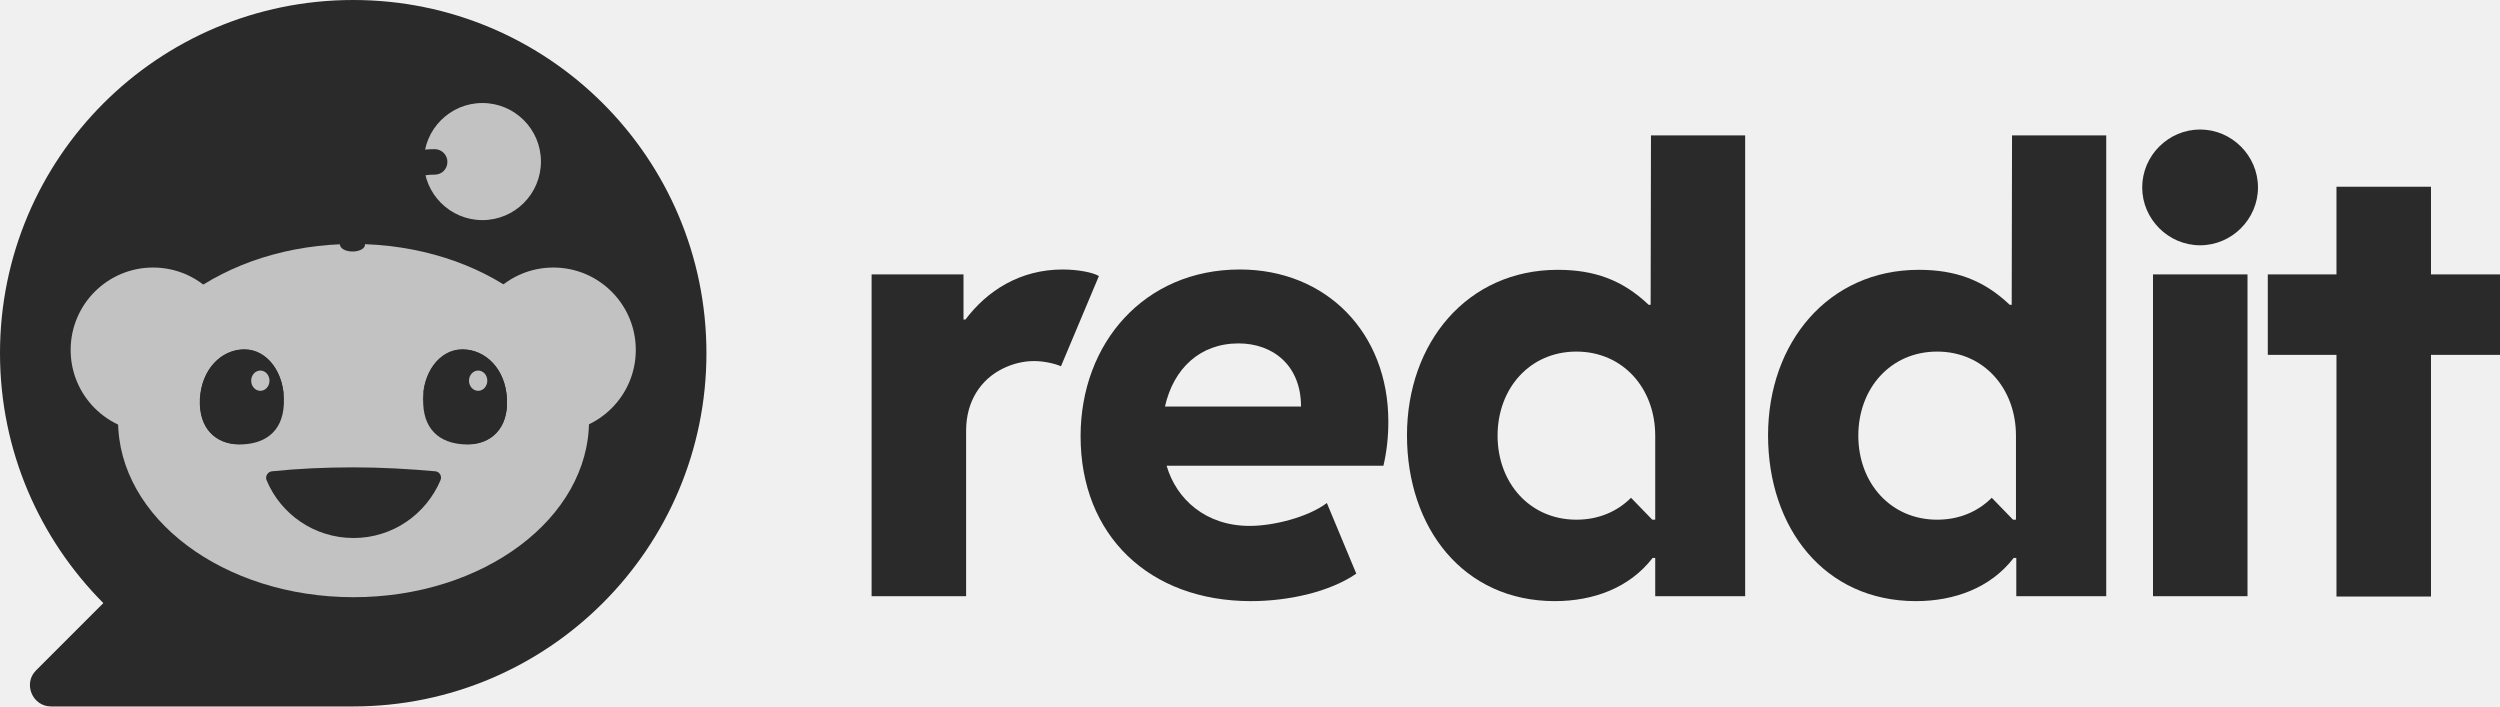
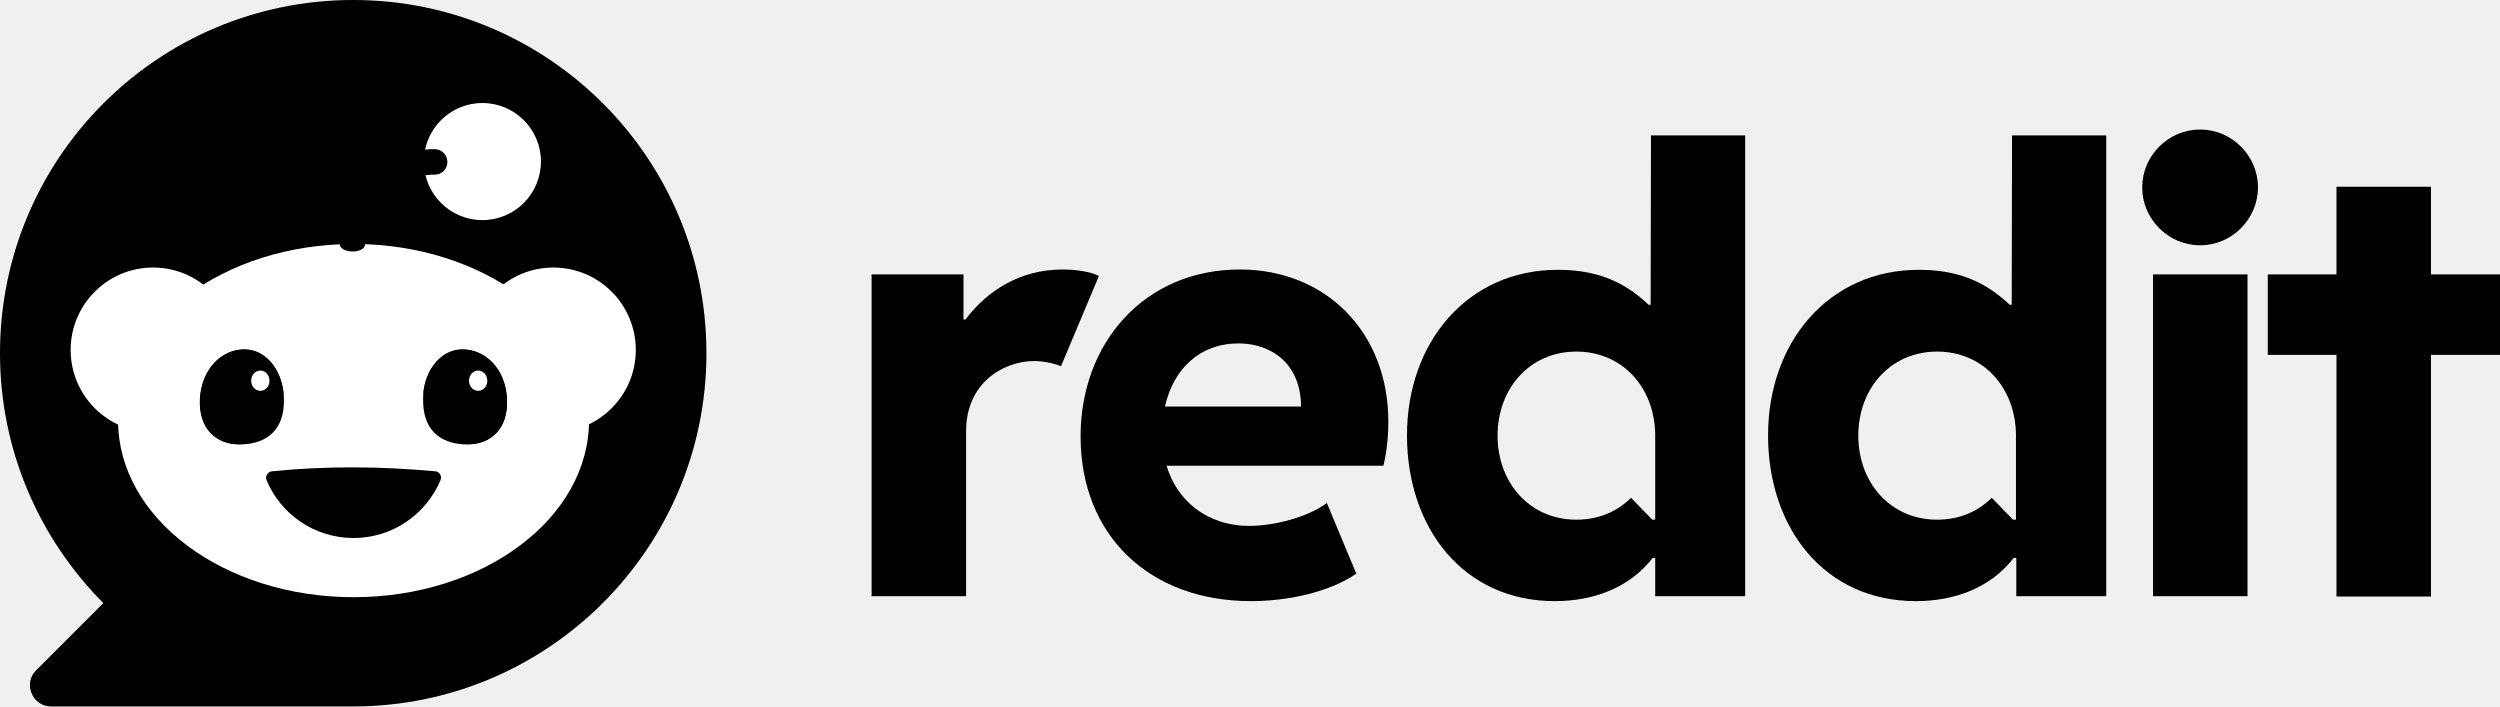
<svg xmlns="http://www.w3.org/2000/svg" version="1.1" id="Layer_1" x="0px" y="0px" viewBox="0 0 764.4 216" style="enable-background:new 0 0 764.4 216;" xml:space="preserve">
  <style type="text/css">
-   .st0{fill:#2a2a2a;}
-   .st1,.st2,.st3,.st8{fill:#c2c2c2;}
-   .st4,.st5{fill:#2a2a2a;}
-   .st6{fill:#c2c2c2;}
-   .st7{fill:#2a2a2a;}
-   .st9{fill:#2a2a2a;}
-   .st10{fill:#2a2a2a;}
+   .st0{fill:#000000;}
+   .st1,.st2,.st3,.st8{fill:#ffffff;}
+   .st4,.st5{fill:#000000;}
+   .st6{fill:#ffffff;}
+   .st7{fill:#000000;}
+   .st9{fill:#000000;}
+   .st10{fill:#000000;}
 </style>
  <g>
    <g>
      <path class="st0" d="M108,0L108,0C48.3,0,0,48.3,0,108l0,0c0,29.8,12.1,56.8,31.6,76.4l-20.6,20.6C7,209,9.9,216,15.6,216H108l0,0    c59.6,0,108-48.4,108-108l0,0C216,48.3,167.6,0,108,0z">
   </path>
      <radialGradient id="SVGID_1_" cx="275.75" cy="-346.366" r="50.98" gradientTransform="matrix(1 0 0 -0.87 -106 -209.493)" gradientUnits="userSpaceOnUse">
        <stop offset="0" style="stop-color:#FEFFFF">
    </stop>
        <stop offset="0.4" style="stop-color:#FEFFFF">
    </stop>
        <stop offset="0.51" style="stop-color:#F9FCFC">
    </stop>
        <stop offset="0.62" style="stop-color:#EDF3F5">
    </stop>
        <stop offset="0.7" style="stop-color:#DEE9EC">
    </stop>
        <stop offset="0.72" style="stop-color:#D8E4E8">
    </stop>
        <stop offset="0.76" style="stop-color:#CCD8DF">
    </stop>
        <stop offset="0.8" style="stop-color:#C8D5DD">
    </stop>
        <stop offset="0.83" style="stop-color:#CCD6DE">
    </stop>
        <stop offset="0.85" style="stop-color:#D8DBE2">
    </stop>
        <stop offset="0.88" style="stop-color:#EDE3E9">
    </stop>
        <stop offset="0.9" style="stop-color:#FFEBEF">
    </stop>
      </radialGradient>
      <circle class="st1" cx="169.2" cy="107" r="25.2">
   </circle>
      <radialGradient id="SVGID_2_" cx="153.31" cy="-287.263" r="50.98" gradientTransform="matrix(1 0 0 -1 -106 -195.0727)" gradientUnits="userSpaceOnUse">
        <stop offset="0" style="stop-color:#FEFFFF">
    </stop>
        <stop offset="0.4" style="stop-color:#FEFFFF">
    </stop>
        <stop offset="0.51" style="stop-color:#F9FCFC">
    </stop>
        <stop offset="0.62" style="stop-color:#EDF3F5">
    </stop>
        <stop offset="0.7" style="stop-color:#DEE9EC">
    </stop>
        <stop offset="0.72" style="stop-color:#D8E4E8">
    </stop>
        <stop offset="0.76" style="stop-color:#CCD8DF">
    </stop>
        <stop offset="0.8" style="stop-color:#C8D5DD">
    </stop>
        <stop offset="0.83" style="stop-color:#CCD6DE">
    </stop>
        <stop offset="0.85" style="stop-color:#D8DBE2">
    </stop>
        <stop offset="0.88" style="stop-color:#EDE3E9">
    </stop>
        <stop offset="0.9" style="stop-color:#FFEBEF">
    </stop>
      </radialGradient>
      <circle class="st2" cx="46.8" cy="107" r="25.2">
   </circle>
      <radialGradient id="SVGID_3_" cx="215.61" cy="-450.178" r="153.78" gradientTransform="matrix(1 0 0 -0.7 -106 -229.6518)" gradientUnits="userSpaceOnUse">
        <stop offset="0" style="stop-color:#FEFFFF">
    </stop>
        <stop offset="0.4" style="stop-color:#FEFFFF">
    </stop>
        <stop offset="0.51" style="stop-color:#F9FCFC">
    </stop>
        <stop offset="0.62" style="stop-color:#EDF3F5">
    </stop>
        <stop offset="0.7" style="stop-color:#DEE9EC">
    </stop>
        <stop offset="0.72" style="stop-color:#D8E4E8">
    </stop>
        <stop offset="0.76" style="stop-color:#CCD8DF">
    </stop>
        <stop offset="0.8" style="stop-color:#C8D5DD">
    </stop>
        <stop offset="0.83" style="stop-color:#CCD6DE">
    </stop>
        <stop offset="0.85" style="stop-color:#D8DBE2">
    </stop>
        <stop offset="0.88" style="stop-color:#EDE3E9">
    </stop>
        <stop offset="0.9" style="stop-color:#FFEBEF">
    </stop>
      </radialGradient>
      <ellipse class="st3" cx="108.1" cy="128.6" rx="72" ry="54">
   </ellipse>
      <radialGradient id="SVGID_4_" cx="143.26" cy="-119.401" r="12.85" gradientTransform="matrix(1.07 0 0 -1.55 -78.6392 -57.5577)" gradientUnits="userSpaceOnUse">
        <stop offset="0" style="stop-color:#FF6600">
    </stop>
        <stop offset="0.5" style="stop-color:#FF4500">
    </stop>
        <stop offset="0.7" style="stop-color:#FC4301">
    </stop>
        <stop offset="0.82" style="stop-color:#F43F07">
    </stop>
        <stop offset="0.92" style="stop-color:#E53812">
    </stop>
        <stop offset="1" style="stop-color:#D4301F">
    </stop>
      </radialGradient>
      <path class="st4" d="M86.8,123.5c-0.4,9.1-6.5,12.4-13.6,12.4s-12.5-4.9-12-14s6.5-15,13.6-15S87.2,114.4,86.8,123.5L86.8,123.5z">
   </path>
      <radialGradient id="SVGID_5_" cx="1312.012" cy="-119.401" r="12.85" gradientTransform="matrix(-1.07 0 0 -1.55 1545.422 -57.5577)" gradientUnits="userSpaceOnUse">
        <stop offset="0" style="stop-color:#FF6600">
    </stop>
        <stop offset="0.5" style="stop-color:#FF4500">
    </stop>
        <stop offset="0.7" style="stop-color:#FC4301">
    </stop>
        <stop offset="0.82" style="stop-color:#F43F07">
    </stop>
        <stop offset="0.92" style="stop-color:#E53812">
    </stop>
        <stop offset="1" style="stop-color:#D4301F">
    </stop>
      </radialGradient>
      <path class="st5" d="M129.4,123.5c0.4,9.1,6.5,12.4,13.6,12.4s12.5-4.9,12-14c-0.4-9.1-6.5-15-13.6-15S128.9,114.4,129.4,123.5    L129.4,123.5z">
   </path>
      <ellipse class="st6" cx="79.6" cy="116.4" rx="2.8" ry="3.1">
   </ellipse>
      <ellipse class="st6" cx="146.2" cy="116.4" rx="2.8" ry="3.1">
   </ellipse>
      <radialGradient id="SVGID_6_" cx="213.93" cy="-565.794" r="45.3" gradientTransform="matrix(1 0 0 -0.66 -106 -205.8304)" gradientUnits="userSpaceOnUse">
        <stop offset="0" style="stop-color:#172E35">
    </stop>
        <stop offset="0.29" style="stop-color:#0E1C21">
    </stop>
        <stop offset="0.73" style="stop-color:#030708">
    </stop>
        <stop offset="1" style="stop-color:#000000">
    </stop>
      </radialGradient>
      <path class="st7" d="M108.1,142.9c-8.8,0-17.2,0.4-24.9,1.2c-1.3,0.1-2.2,1.5-1.7,2.7c4.3,10.4,14.6,17.7,26.6,17.7    s22.2-7.3,26.6-17.7c0.5-1.2-0.3-2.6-1.6-2.7C125.2,143.4,116.8,142.9,108.1,142.9L108.1,142.9z">
   </path>
      <radialGradient id="SVGID_7_" cx="253.88" cy="-236.085" r="39.77" gradientTransform="matrix(1 0 0 -0.98 -106 -198.542)" gradientUnits="userSpaceOnUse">
        <stop offset="0" style="stop-color:#FEFFFF">
    </stop>
        <stop offset="0.4" style="stop-color:#FEFFFF">
    </stop>
        <stop offset="0.51" style="stop-color:#F9FCFC">
    </stop>
        <stop offset="0.62" style="stop-color:#EDF3F5">
    </stop>
        <stop offset="0.7" style="stop-color:#DEE9EC">
    </stop>
        <stop offset="0.72" style="stop-color:#D8E4E8">
    </stop>
        <stop offset="0.76" style="stop-color:#CCD8DF">
    </stop>
        <stop offset="0.8" style="stop-color:#C8D5DD">
    </stop>
        <stop offset="0.83" style="stop-color:#CCD6DE">
    </stop>
        <stop offset="0.85" style="stop-color:#D8DBE2">
    </stop>
        <stop offset="0.88" style="stop-color:#EDE3E9">
    </stop>
        <stop offset="0.9" style="stop-color:#FFEBEF">
    </stop>
      </radialGradient>
      <circle class="st8" cx="147.5" cy="49.4" r="17.9">
   </circle>
      <radialGradient id="SVGID_8_" cx="237.31" cy="-268.153" r="32.6" gradientTransform="matrix(1 0 0 -1 -106 -195.0727)" gradientUnits="userSpaceOnUse">
        <stop offset="0.48" style="stop-color:#7A9299">
    </stop>
        <stop offset="0.67" style="stop-color:#172E35">
    </stop>
        <stop offset="0.75" style="stop-color:#000000">
    </stop>
        <stop offset="0.82" style="stop-color:#172E35">
    </stop>
      </radialGradient>
      <path class="st9" d="M107.8,76.9c-2.1,0-3.9-0.9-3.9-2.3c0-16,13-29,29-29c2.1,0,3.9,1.7,3.9,3.9s-1.7,3.9-3.9,3.9    c-11.7,0-21.3,9.5-21.3,21.3C111.7,76,109.9,76.9,107.8,76.9L107.8,76.9z">
   </path>
      <path class="st10" d="M62.8,122.7c0.4-8.6,6.1-14.2,12.7-14.2c6.3,0,11.1,6.4,11.3,14.3c0.2-8.9-5.1-16-12.1-16    s-13.1,6.1-13.6,15.2c-0.4,9.2,5,13.8,12,13.8c0.2,0,0.3,0,0.5,0C67.3,135.7,62.4,131.1,62.8,122.7L62.8,122.7z">
   </path>
      <path class="st10" d="M153.3,122.7c-0.4-8.6-6.1-14.2-12.7-14.2c-6.3,0-11.1,6.4-11.3,14.3c-0.2-8.9,5.1-16,12.1-16    c7.1,0,13.1,6.1,13.6,15.2s-5,13.8-12,13.8c-0.2,0-0.4,0-0.5,0C148.8,135.7,153.7,131.1,153.3,122.7L153.3,122.7z">
   </path>
    </g>
    <g>
      <path class="st0" d="M336,84.4l-11.6,27.6c-1.5-0.7-4.9-1.6-8.2-1.6s-6.6,0.8-9.8,2.4c-6.3,3.2-11,9.6-11,18.9v50.6h-28.9V83.9    h28.1v13.8h0.6c6.6-8.8,16.7-15.3,29.7-15.3C329.6,82.4,334.2,83.3,336,84.4L336,84.4z">
   </path>
      <path class="st0" d="M330.4,133.4c0-28.5,19.5-51,48.7-51c26.4,0,45.4,19.3,45.4,46.5c0,4.8-0.5,9.2-1.5,13.5h-66.3    c3,10.3,12,18.4,25.4,18.4c7.4,0,17.9-2.7,23.6-7l9,21.6c-8.3,5.7-21,8.4-32.2,8.4C351.4,183.8,330.4,163.7,330.4,133.4    L330.4,133.4z M356.2,124.3h41.6c0-12.6-8.6-19.3-19.1-19.3C366.9,105,358.8,112.7,356.2,124.3L356.2,124.3z">
   </path>
      <path class="st0" d="M672.7,39.6c9.7,0,17.7,8,17.7,17.7s-8,17.7-17.7,17.7c-9.7,0-17.7-8-17.7-17.7S663,39.6,672.7,39.6z     M687.2,182.3h-28.9V83.9h28.9L687.2,182.3L687.2,182.3z">
   </path>
      <path class="st0" d="M504.8,41.4l-0.1,51.8h-0.6c-8-7.6-16.6-10.7-27.8-10.7c-27.7,0-46.1,22.3-46.1,50.6s17.2,50.7,45.2,50.7    c11.7,0,22.8-4,29.9-13.2h0.8v11.7h27.5V41.4H504.8L504.8,41.4z M506.2,158.9h-1l-6.5-6.7c-4.2,4.2-9.9,6.7-16.7,6.7    c-14.2,0-24.1-11.2-24.1-25.7c0-14.5,9.9-25.7,24.1-25.7c14.2,0,24.1,11.2,24.1,25.7V158.9z">
   </path>
      <path class="st0" d="M615.2,41.4l-0.1,51.8h-0.6c-8-7.6-16.6-10.7-27.8-10.7c-27.7,0-46.1,22.3-46.1,50.6s17.2,50.7,45.2,50.7    c11.7,0,22.8-4,29.9-13.2h0.8v11.7h27.5V41.4H615.2L615.2,41.4z M616.5,158.9h-1l-6.5-6.7c-4.2,4.2-9.9,6.7-16.7,6.7    c-14.2,0-24.1-11.2-24.1-25.7c0-14.5,9.9-25.7,24.1-25.7s24.1,11.2,24.1,25.7V158.9z">
   </path>
      <path class="st0" d="M743.3,83.9h21.1v24.6h-21.1v73.9h-28.9v-73.9h-21V83.9h21V57.1h28.9C743.3,57.1,743.3,83.9,743.3,83.9z">
   </path>
    </g>
  </g>
</svg>
